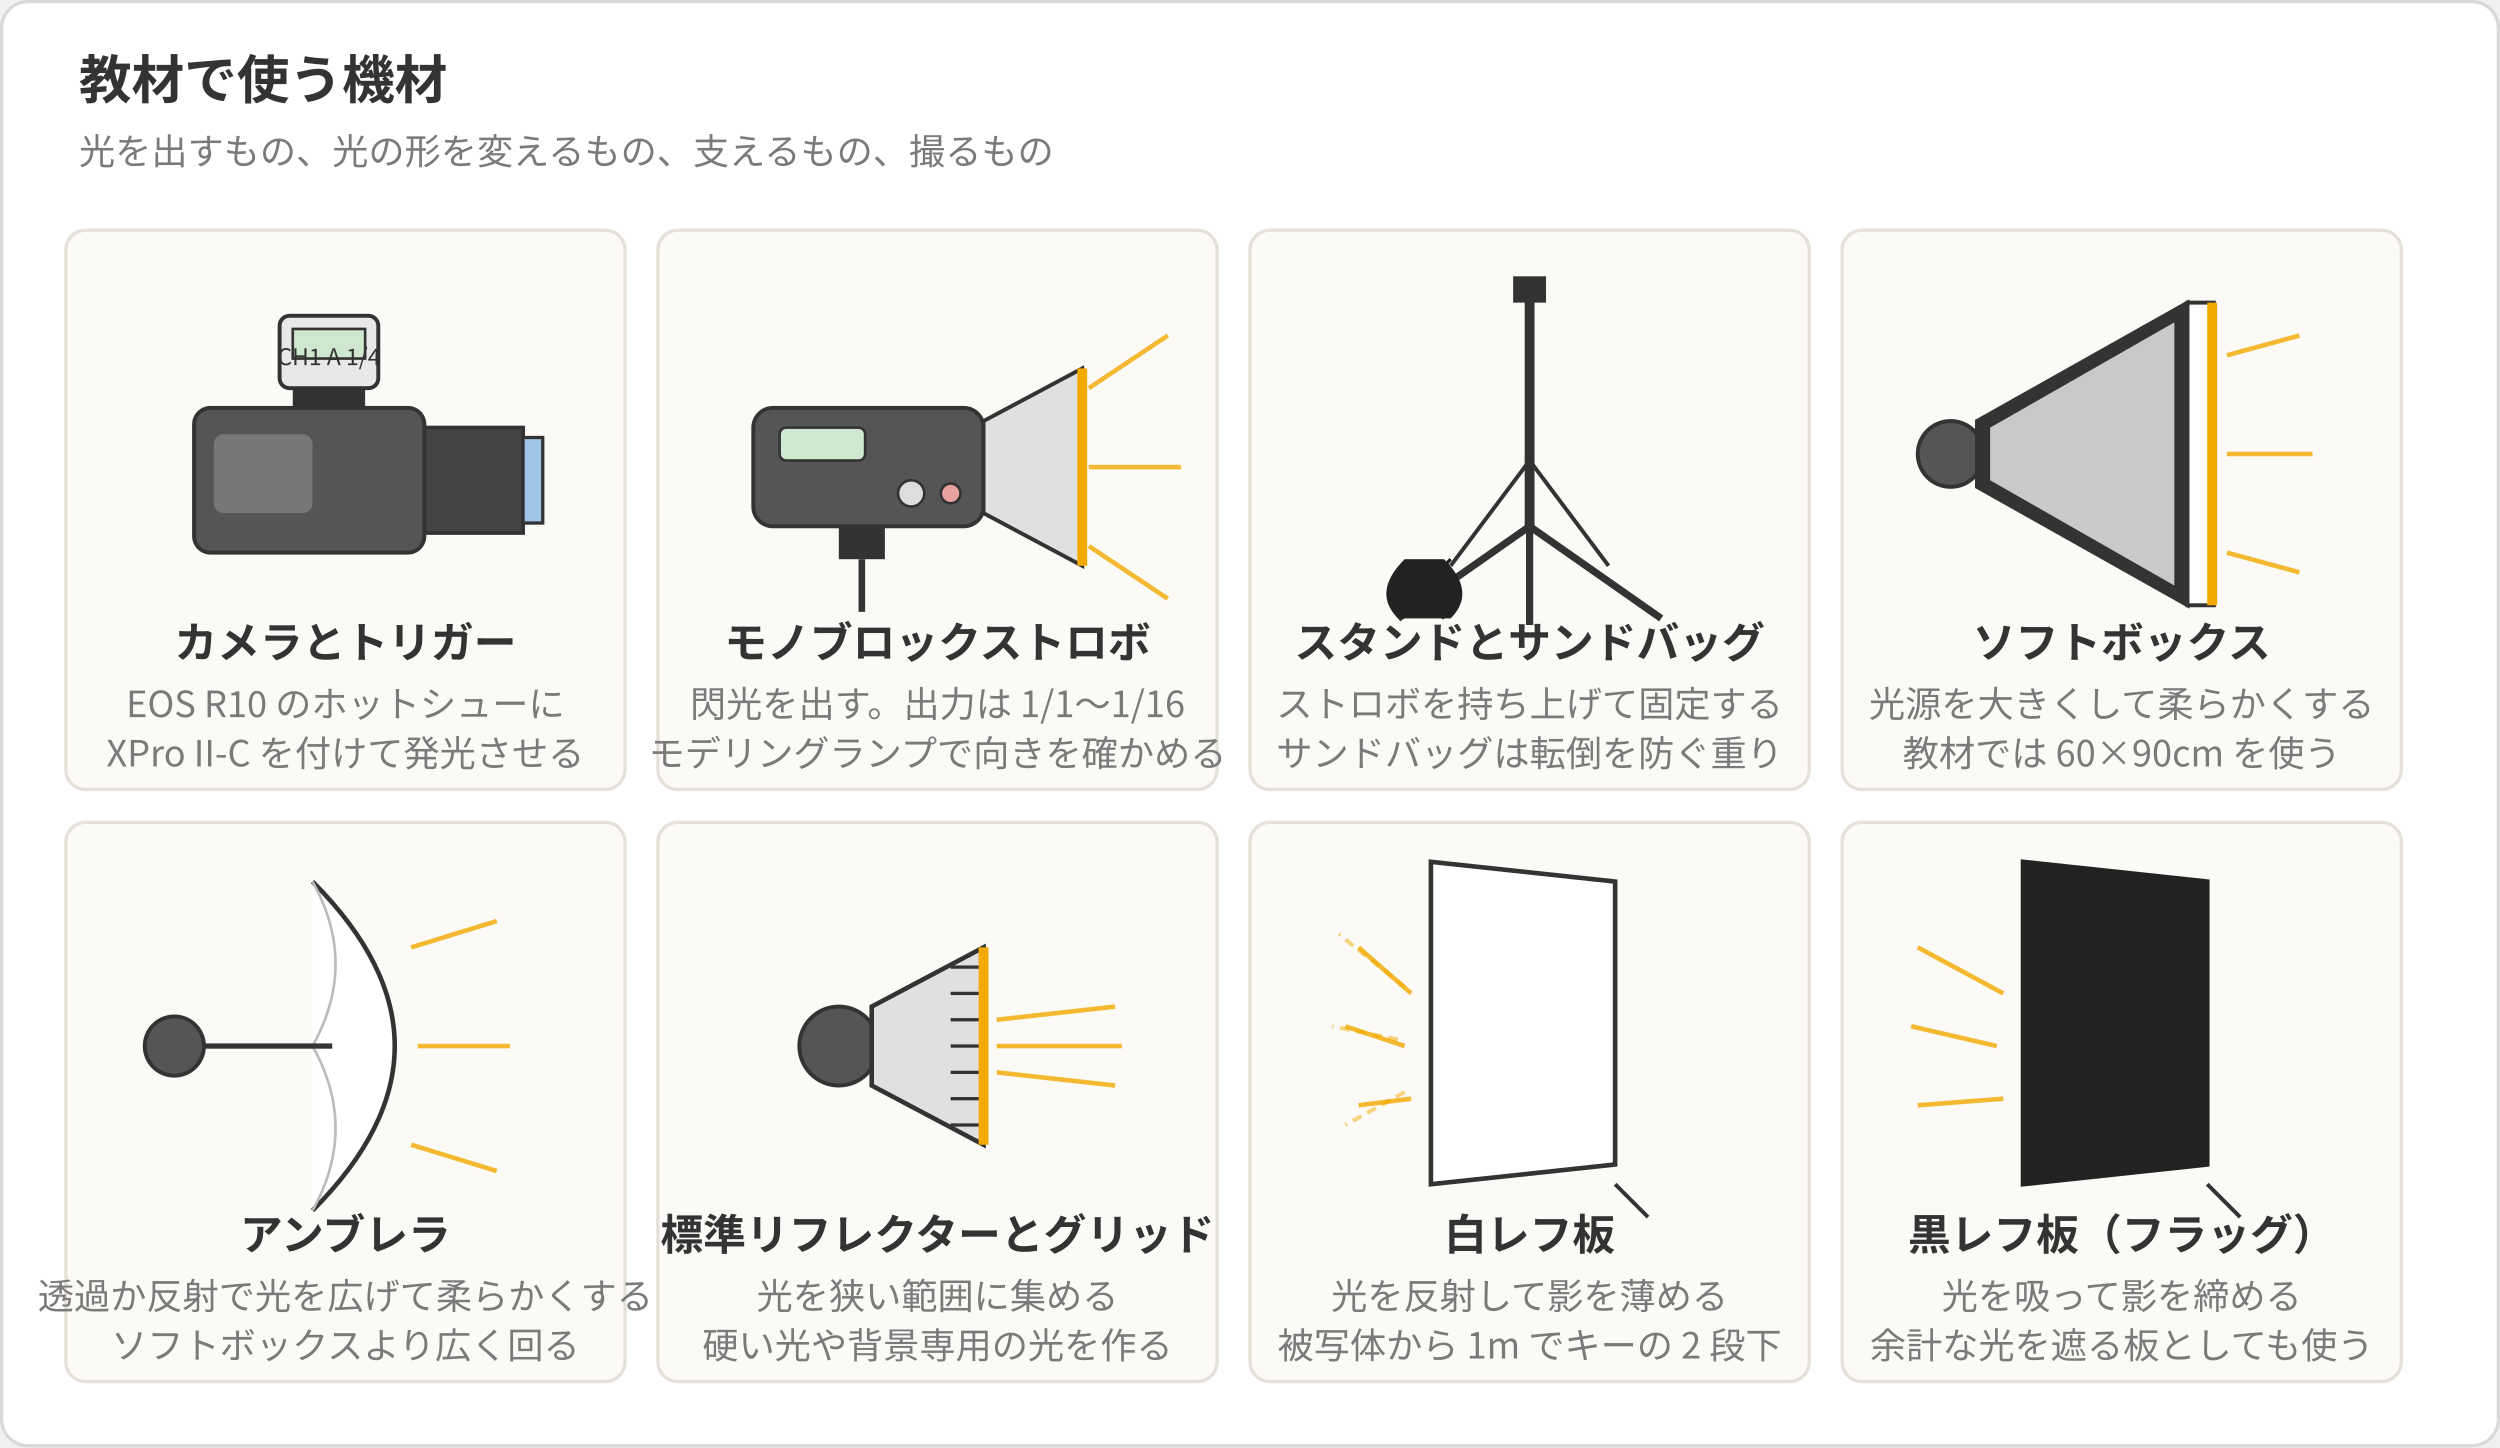
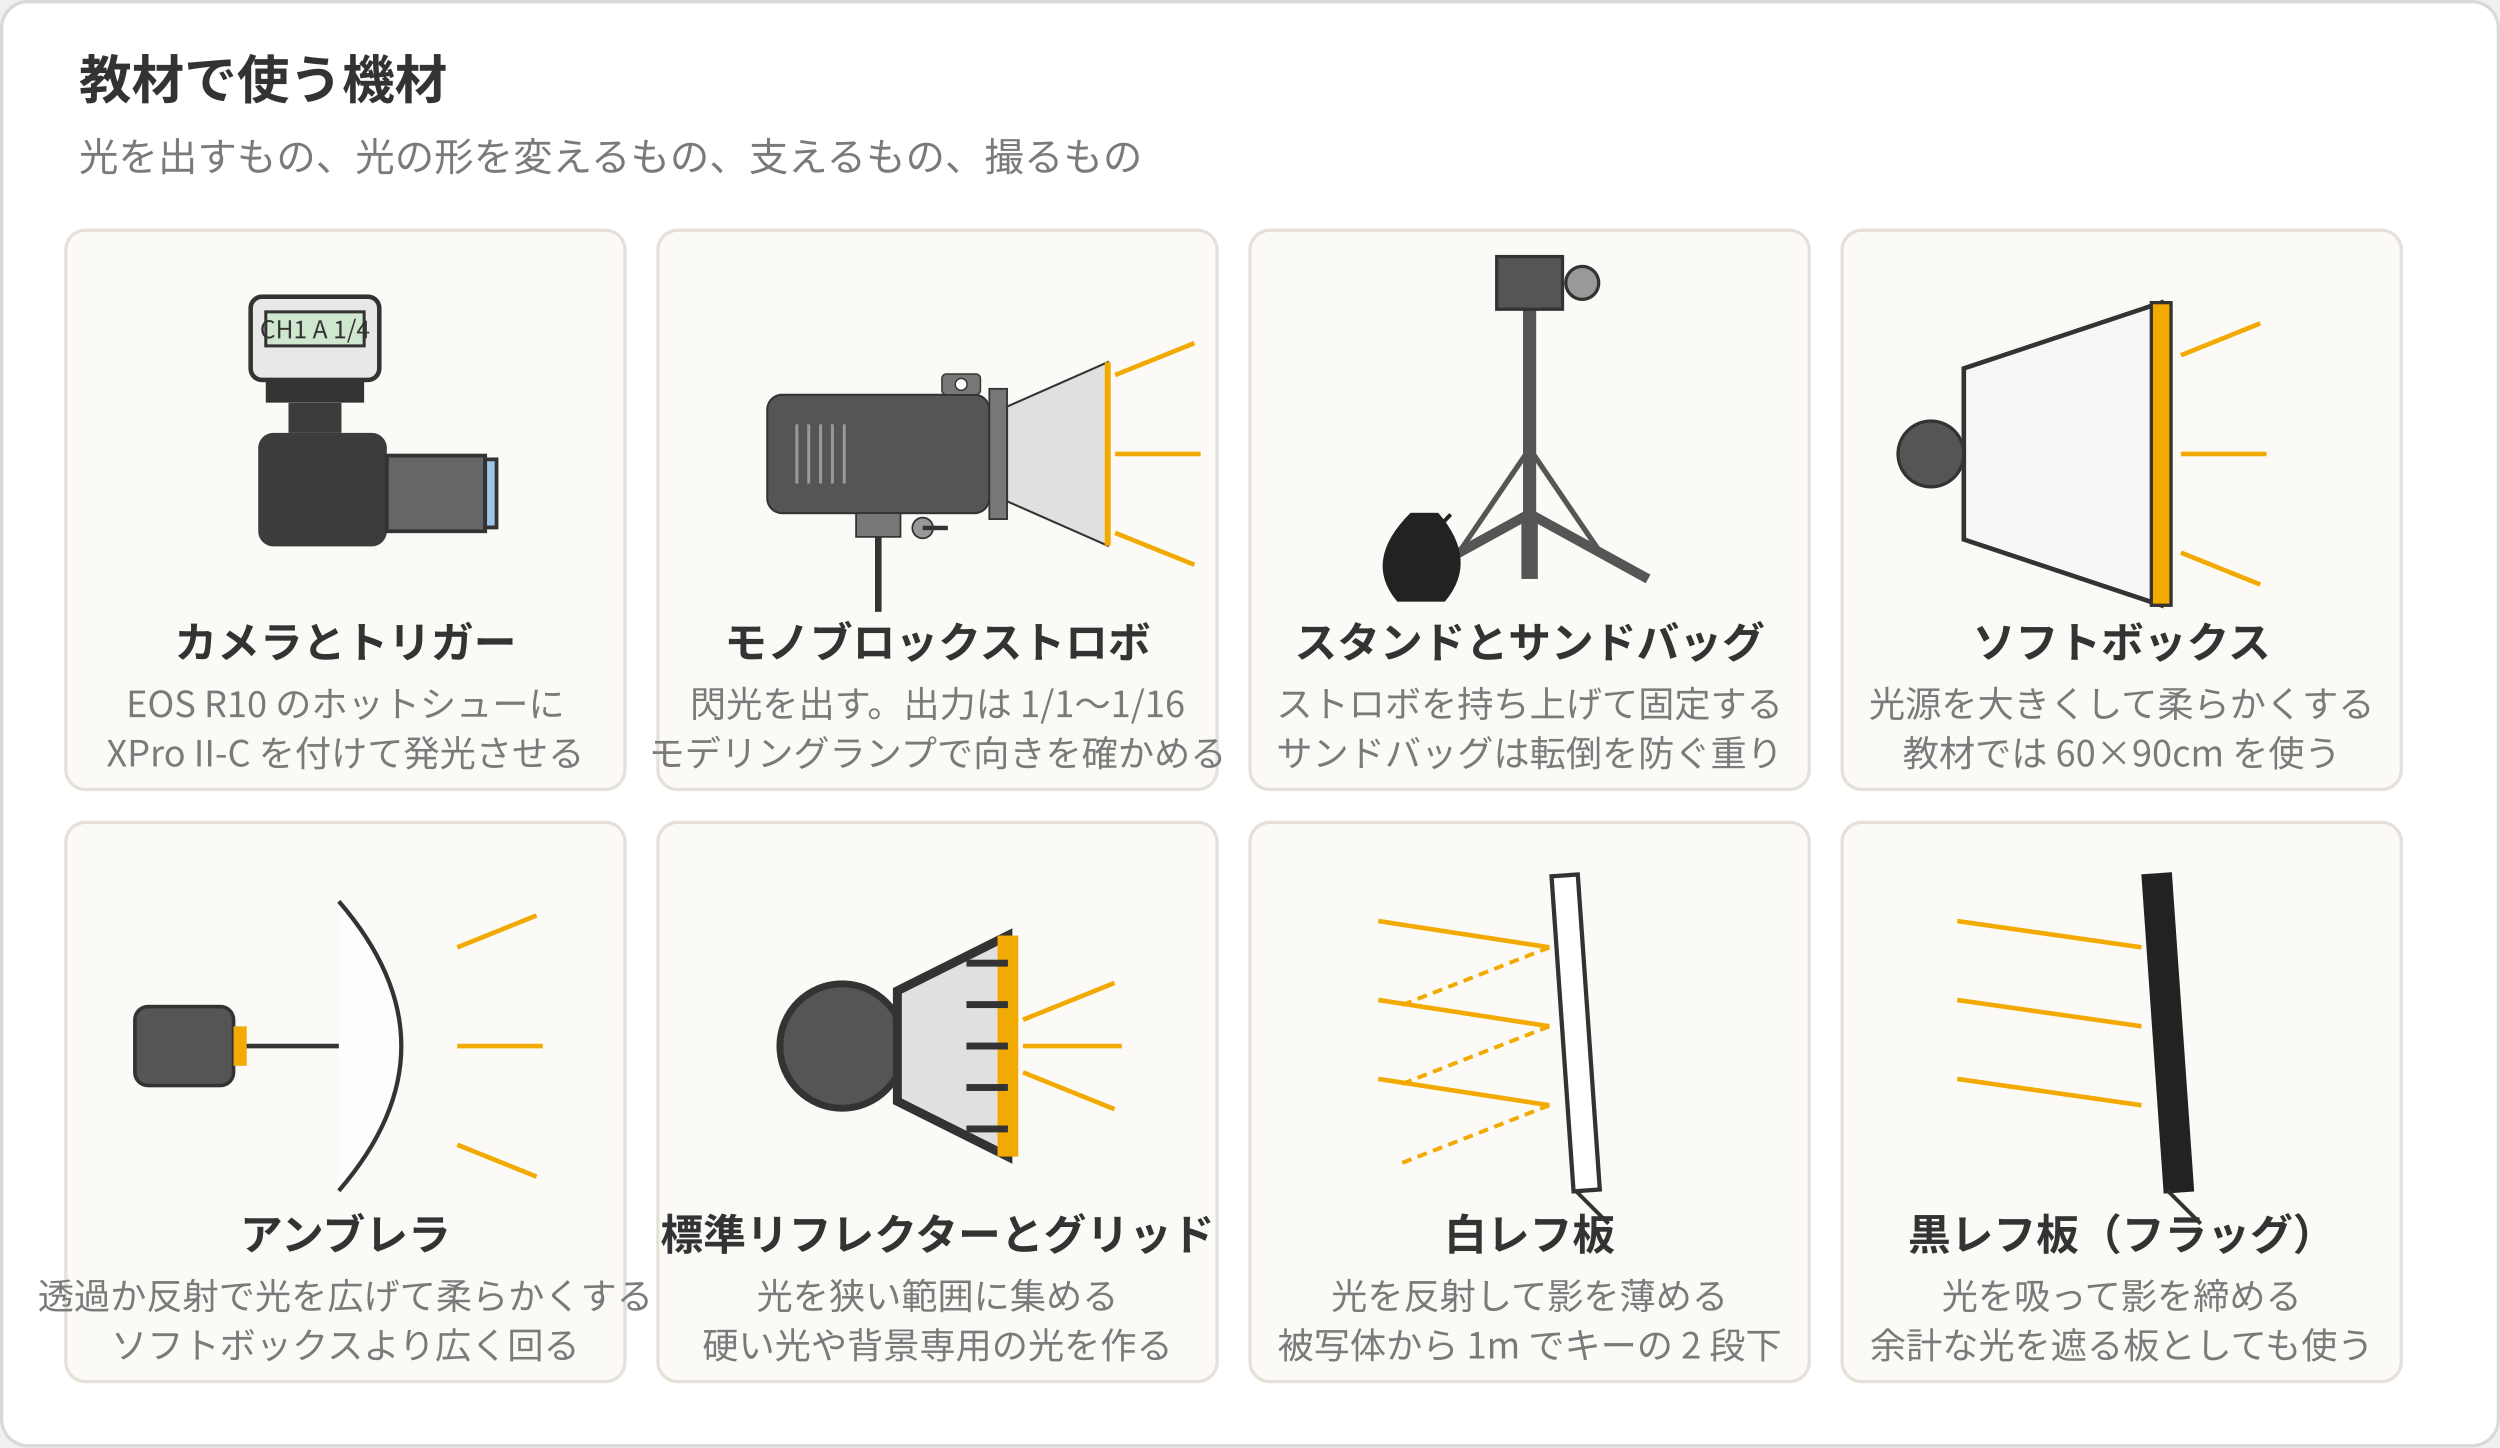
- <svg xmlns="http://www.w3.org/2000/svg" viewBox="0 0 760 440" width="760" height="440" role="img" aria-label="教材で使う機材の一覧" font-family="'Noto Sans JP','Noto Sans CJK JP','Hiragino Sans','Yu Gothic','Meiryo',sans-serif">
+ <svg xmlns="http://www.w3.org/2000/svg" viewBox="0 0 760 440" width="760" height="440" role="img" aria-label="教材で使う機材">
+   <defs>
+     <filter id="blur" x="-30%" y="-30%" width="160%" height="160%">
+       <feGaussianBlur stdDeviation="4" />
+     </filter>
+   </defs>
  <rect x="0.5" y="0.5" width="759" height="439" rx="8" fill="#ffffff" stroke="#d9d9d9" />
-   <text x="24" y="30" font-size="16" font-weight="bold" fill="#333333">教材で使う機材</text>
-   <text x="24" y="50" font-size="11" fill="#7a7a7a">光を出すもの、光の形を変えるもの、支えるもの、撮るもの</text>
-   <g transform="translate(20,70)">
-     <rect x="0" y="0" width="170" height="170" rx="6" fill="#fbfaf7" stroke="#e6e1d8" />
-     <g transform="translate(85,72)">
-       <rect x="-46" y="-18" width="70" height="44" rx="5" fill="#555555" stroke="#333333" stroke-width="1.2" />
-       <rect x="-40" y="-10" width="30" height="24" rx="3" fill="#777777" />
-       <rect x="24" y="-12" width="30" height="32" fill="#444444" stroke="#333333" stroke-width="1.2" />
-       <rect x="54" y="-9" width="6" height="26" fill="#9ec5e8" stroke="#333333" stroke-width="1" />
-       <rect x="-16" y="-24" width="22" height="6" fill="#333333" />
-       <rect x="-20" y="-46" width="30" height="22" rx="3" fill="#e8e8e8" stroke="#333333" stroke-width="1.2" />
-       <rect x="-16" y="-42" width="22" height="9" fill="#cfe7cf" stroke="#333333" stroke-width="0.8" />
-       <text x="-5" y="-31" font-size="7" fill="#333333" text-anchor="middle">CH1 A 1/4</text>
-     </g>
-     <text x="85" y="130" font-size="13" font-weight="bold" fill="#333333" text-anchor="middle">カメラとトリガー</text>
-     <text x="85" y="148" font-size="11" fill="#7a7a7a" text-anchor="middle">EOS R10 のホットシューに</text>
-     <text x="85" y="163" font-size="11" fill="#7a7a7a" text-anchor="middle">XPro II-C を付けて発光させる</text>
+   <text x="24.0" y="30.0" font-family="'Noto Sans JP','Noto Sans CJK JP','Hiragino Sans','Yu Gothic','Meiryo',sans-serif" font-size="16" text-anchor="start" fill="#333333" font-weight="bold">
+     <tspan x="24.0" dy="0">教材で使う機材</tspan>
+   </text>
+   <text x="24.0" y="52.0" font-family="'Noto Sans JP','Noto Sans CJK JP','Hiragino Sans','Yu Gothic','Meiryo',sans-serif" font-size="12" text-anchor="start" fill="#7a7a7a" font-weight="normal">
+     <tspan x="24.0" dy="0">光を出すもの、光の形を変えるもの、支えるもの、撮るもの</tspan>
+   </text>
+   <rect x="20.0" y="70.0" width="170.0" height="170.0" rx="6" fill="#fbfaf7" stroke="#e6e1d8" stroke-width="1" />
+   <g transform="translate(113.0,150.0) rotate(0) scale(1.15,1.15)">
+     <rect x="-30" y="-16" width="34" height="30" rx="4" fill="#3c3c3c" />
+     <rect x="-22" y="-24" width="14" height="8" fill="#3c3c3c" />
+     <rect x="4" y="-10" width="26" height="20" fill="#666" stroke="#333333" stroke-width="1" />
+     <rect x="30" y="-9" width="3" height="18" fill="#9ec5e8" stroke="#333333" stroke-width="1" />
  </g>
-   <g transform="translate(200,70)">
-     <rect x="0" y="0" width="170" height="170" rx="6" fill="#fbfaf7" stroke="#e6e1d8" />
-     <g transform="translate(85,72)">
-       <rect x="-56" y="-18" width="70" height="36" rx="6" fill="#555555" stroke="#333333" stroke-width="1.2" />
-       <rect x="-48" y="-12" width="26" height="10" rx="2" fill="#cfe7cf" stroke="#333333" stroke-width="0.8" />
-       <circle cx="-8" cy="8" r="4" fill="#dddddd" stroke="#333333" stroke-width="0.8" />
-       <circle cx="4" cy="8" r="3" fill="#e8a0a0" stroke="#333333" stroke-width="0.8" />
-       <path d="M14,-14 L44,-30 L44,30 L14,14 Z" fill="#e0e0e0" stroke="#333333" stroke-width="1.2" />
-       <line x1="44" y1="-30" x2="44" y2="30" stroke="#f2a900" stroke-width="3" />
-       <path d="M46,-24 L70,-40 M46,0 L74,0 M46,24 L70,40" stroke="#f2a900" stroke-width="1.4" opacity="0.8" />
-       <rect x="-30" y="18" width="14" height="10" fill="#333333" />
-       <line x1="-23" y1="28" x2="-23" y2="44" stroke="#333333" stroke-width="2" />
-     </g>
-     <text x="85" y="130" font-size="13" font-weight="bold" fill="#333333" text-anchor="middle">モノブロックストロボ</text>
-     <text x="85" y="148" font-size="11" fill="#7a7a7a" text-anchor="middle">閃光を出す。出力は 1/1〜1/16</text>
-     <text x="85" y="163" font-size="11" fill="#7a7a7a" text-anchor="middle">モデリングランプで向きを確かめる</text>
+   <g transform="translate(113.0,150.0) scale(1.15)">
+     <rect x="-28" y="-30" width="26" height="6" fill="#333333" />
+     <rect x="-32" y="-52" width="34" height="22" rx="3" fill="#e8e8e8" stroke="#333333" stroke-width="1.2" />
+     <rect x="-28" y="-48" width="26" height="9" fill="#cfe7cf" stroke="#333333" stroke-width="0.8" />
+     <text x="-15.0" y="-41.0" font-family="'Noto Sans JP','Noto Sans CJK JP','Hiragino Sans','Yu Gothic','Meiryo',sans-serif" font-size="6.5" text-anchor="middle" fill="#333333" font-weight="normal">
+       <tspan x="-15.0" dy="0">CH1 A 1/4</tspan>
+     </text>
  </g>
-   <g transform="translate(380,70)">
-     <rect x="0" y="0" width="170" height="170" rx="6" fill="#fbfaf7" stroke="#e6e1d8" />
-     <g transform="translate(85,60)">
-       <line x1="0" y1="-40" x2="0" y2="30" stroke="#333333" stroke-width="3" />
-       <rect x="-5" y="-46" width="10" height="8" fill="#333333" />
-       <line x1="0" y1="30" x2="-40" y2="58" stroke="#333333" stroke-width="2.2" />
-       <line x1="0" y1="30" x2="40" y2="58" stroke="#333333" stroke-width="2.2" />
-       <line x1="0" y1="30" x2="0" y2="60" stroke="#333333" stroke-width="2.2" />
-       <line x1="0" y1="10" x2="-24" y2="42" stroke="#333333" stroke-width="1.2" />
-       <line x1="0" y1="10" x2="24" y2="42" stroke="#333333" stroke-width="1.2" />
-       <path d="M-38,40 q-10,10 -2,18 l16,0 q8,-8 -2,-18 z" fill="#222222" />
-       <path d="M-24,40 q-10,10 -2,18" fill="none" stroke="#222222" stroke-width="1" />
-     </g>
-     <text x="85" y="130" font-size="13" font-weight="bold" fill="#333333" text-anchor="middle">スタンドとサンドバッグ</text>
-     <text x="85" y="148" font-size="11" fill="#7a7a7a" text-anchor="middle">ストロボを持ち上げて固定する</text>
-     <text x="85" y="163" font-size="11" fill="#7a7a7a" text-anchor="middle">サンドバッグは転倒を防ぐ重り</text>
+   <text x="105.0" y="200.0" font-family="'Noto Sans JP','Noto Sans CJK JP','Hiragino Sans','Yu Gothic','Meiryo',sans-serif" font-size="13" text-anchor="middle" fill="#333333" font-weight="bold">
+     <tspan x="105.0" dy="0">カメラとトリガー</tspan>
+   </text>
+   <text x="105.0" y="218.0" font-family="'Noto Sans JP','Noto Sans CJK JP','Hiragino Sans','Yu Gothic','Meiryo',sans-serif" font-size="11" text-anchor="middle" fill="#7a7a7a" font-weight="normal">
+     <tspan x="105.0" dy="0">EOS R10 のホットシューに</tspan>
+   </text>
+   <text x="105.0" y="233.0" font-family="'Noto Sans JP','Noto Sans CJK JP','Hiragino Sans','Yu Gothic','Meiryo',sans-serif" font-size="11" text-anchor="middle" fill="#7a7a7a" font-weight="normal">
+     <tspan x="105.0" dy="0">XPro II-C を付けて発光させる</tspan>
+   </text>
+   <rect x="200.0" y="70.0" width="170.0" height="170.0" rx="6" fill="#fbfaf7" stroke="#e6e1d8" stroke-width="1" />
+   <g transform="translate(267.0,138.0) rotate(0) scale(0.45)">
+     <rect x="-75" y="-40" width="150" height="80" rx="10" fill="#555555" stroke="#333333" stroke-width="1.4" />
+     <line x1="-55" y1="-20" x2="-55" y2="20" stroke="#9a9a9a" stroke-width="2" />
+     <line x1="-47" y1="-20" x2="-47" y2="20" stroke="#9a9a9a" stroke-width="2" />
+     <line x1="-39" y1="-20" x2="-39" y2="20" stroke="#9a9a9a" stroke-width="2" />
+     <line x1="-31" y1="-20" x2="-31" y2="20" stroke="#9a9a9a" stroke-width="2" />
+     <line x1="-23" y1="-20" x2="-23" y2="20" stroke="#9a9a9a" stroke-width="2" />
+     <rect x="43" y="-54" width="26" height="14" rx="3" fill="#777" stroke="#333333" stroke-width="1" />
+     <circle cx="56" cy="-47" r="4" fill="#fff" stroke="#333333" stroke-width="1" />
+     <rect x="75" y="-44" width="12" height="88" fill="#777" stroke="#333333" stroke-width="1.2" />
+     <path d="M87,-32 L155,-62 L155,62 L87,32 Z" fill="#e0e0e0" stroke="#333333" stroke-width="1.4" />
+     <line x1="155" y1="-62" x2="155" y2="62" stroke="#f2a900" stroke-width="4" />
+     <rect x="-15" y="40" width="30" height="16" fill="#777" stroke="#333333" stroke-width="1.2" />
+     <circle cx="30" cy="50" r="7" fill="#999" stroke="#333333" stroke-width="1.2" />
+     <line x1="30" y1="50" x2="47" y2="50" stroke="#333333" stroke-width="3" />
  </g>
-   <g transform="translate(560,70)">
-     <rect x="0" y="0" width="170" height="170" rx="6" fill="#fbfaf7" stroke="#e6e1d8" />
-     <g transform="translate(85,68)">
-       <circle cx="-52" cy="0" r="10" fill="#555555" stroke="#333333" stroke-width="1.2" />
-       <path d="M-44,-10 L20,-46 L20,46 L-44,10 Z" fill="#333333" stroke="#333333" stroke-width="1.2" />
-       <path d="M-40,-8 L16,-40 L16,40 L-40,8 Z" fill="#c9c9c9" />
-       <rect x="20" y="-46" width="8" height="92" fill="#ffffff" stroke="#333333" stroke-width="1.2" />
-       <rect x="26" y="-46" width="3" height="92" fill="#f2a900" />
-       <path d="M32,-30 L54,-36 M32,0 L58,0 M32,30 L54,36" stroke="#f2a900" stroke-width="1.4" opacity="0.8" />
-     </g>
-     <text x="85" y="130" font-size="13" font-weight="bold" fill="#333333" text-anchor="middle">ソフトボックス</text>
-     <text x="85" y="148" font-size="11" fill="#7a7a7a" text-anchor="middle">光源を大きくして柔らかくする</text>
-     <text x="85" y="163" font-size="11" fill="#7a7a7a" text-anchor="middle">教材では 60×90cm を使う</text>
+   <line x1="339.0" y1="114.0" x2="363.1" y2="104.3" stroke="#f2a900" stroke-width="1.4" />
+   <line x1="339.0" y1="138.0" x2="365.0" y2="138.0" stroke="#f2a900" stroke-width="1.4" />
+   <line x1="339.0" y1="162.0" x2="363.1" y2="171.7" stroke="#f2a900" stroke-width="1.4" />
+   <line x1="267.0" y1="163.0" x2="267.0" y2="186.0" stroke="#333333" stroke-width="2" />
+   <text x="285.0" y="200.0" font-family="'Noto Sans JP','Noto Sans CJK JP','Hiragino Sans','Yu Gothic','Meiryo',sans-serif" font-size="13" text-anchor="middle" fill="#333333" font-weight="bold">
+     <tspan x="285.0" dy="0">モノブロックストロボ</tspan>
+   </text>
+   <text x="285.0" y="218.0" font-family="'Noto Sans JP','Noto Sans CJK JP','Hiragino Sans','Yu Gothic','Meiryo',sans-serif" font-size="11" text-anchor="middle" fill="#7a7a7a" font-weight="normal">
+     <tspan x="285.0" dy="0">閃光を出す。出力は 1/1〜1/16</tspan>
+   </text>
+   <text x="285.0" y="233.0" font-family="'Noto Sans JP','Noto Sans CJK JP','Hiragino Sans','Yu Gothic','Meiryo',sans-serif" font-size="11" text-anchor="middle" fill="#7a7a7a" font-weight="normal">
+     <tspan x="285.0" dy="0">モデリングランプで向きを確かめる</tspan>
+   </text>
+   <rect x="380.0" y="70.0" width="170.0" height="170.0" rx="6" fill="#fbfaf7" stroke="#e6e1d8" stroke-width="1" />
+   <line x1="465.0" y1="90.0" x2="465.0" y2="156.2" stroke="#555555" stroke-width="4" />
+   <line x1="465.0" y1="156.2" x2="465.0" y2="176.0" stroke="#555555" stroke-width="5" />
+   <line x1="465.0" y1="156.2" x2="429.0" y2="176.0" stroke="#555555" stroke-width="3" />
+   <line x1="465.0" y1="156.2" x2="501.0" y2="176.0" stroke="#555555" stroke-width="3" />
+   <line x1="465.0" y1="136.4" x2="443.4" y2="168.1" stroke="#555555" stroke-width="1.6" />
+   <line x1="465.0" y1="136.4" x2="486.6" y2="168.1" stroke="#555555" stroke-width="1.6" />
+   <rect x="455.0" y="78.0" width="20.0" height="16.0" rx="0" fill="#555555" stroke="#333333" stroke-width="1" />
+   <circle cx="481.0" cy="86.0" r="5" fill="#999" stroke="#333333" stroke-width="1" />
+   <path d="M429.0,156.4 q-14,14 -4,26 l14,0 q10,-12 -2,-26 z" fill="#222222" stroke="#222222" stroke-width="1" />
+   <path d="M441.0,156.4 q-14,14 -4,26" fill="none" stroke="#222222" stroke-width="1.2" />
+   <text x="465.0" y="200.0" font-family="'Noto Sans JP','Noto Sans CJK JP','Hiragino Sans','Yu Gothic','Meiryo',sans-serif" font-size="13" text-anchor="middle" fill="#333333" font-weight="bold">
+     <tspan x="465.0" dy="0">スタンドとサンドバッグ</tspan>
+   </text>
+   <text x="465.0" y="218.0" font-family="'Noto Sans JP','Noto Sans CJK JP','Hiragino Sans','Yu Gothic','Meiryo',sans-serif" font-size="11" text-anchor="middle" fill="#7a7a7a" font-weight="normal">
+     <tspan x="465.0" dy="0">ストロボを持ち上げて固定する</tspan>
+   </text>
+   <text x="465.0" y="233.0" font-family="'Noto Sans JP','Noto Sans CJK JP','Hiragino Sans','Yu Gothic','Meiryo',sans-serif" font-size="11" text-anchor="middle" fill="#7a7a7a" font-weight="normal">
+     <tspan x="465.0" dy="0">サンドバッグは転倒を防ぐ重り</tspan>
+   </text>
+   <rect x="560.0" y="70.0" width="170.0" height="170.0" rx="6" fill="#fbfaf7" stroke="#e6e1d8" stroke-width="1" />
+   <g transform="translate(657.0,138.0) rotate(0)">
+     <path d="M-60,-26 L0,-46 L0,46 L-60,26 Z" fill="#f7f7f7" stroke="#333333" stroke-width="1.4" />
+     <rect x="-3" y="-46" width="6" height="92" fill="#f2a900" stroke="#333333" stroke-width="1" />
+     <circle cx="-70" cy="0" r="10" fill="#555555" stroke="#333333" stroke-width="1" />
  </g>
-   <g transform="translate(20,250)">
-     <rect x="0" y="0" width="170" height="170" rx="6" fill="#fbfaf7" stroke="#e6e1d8" />
-     <g transform="translate(85,68)">
-       <path d="M-10,-50 Q40,0 -10,50" fill="#ffffff" stroke="#333333" stroke-width="1.4" />
-       <path d="M-10,-50 Q4,-25 -10,0 Q4,25 -10,50" fill="none" stroke="#bbbbbb" stroke-width="0.8" />
-       <line x1="-4" y1="0" x2="-52" y2="0" stroke="#333333" stroke-width="1.6" />
-       <circle cx="-52" cy="0" r="9" fill="#555555" stroke="#333333" stroke-width="1.2" />
-       <path d="M20,-30 L46,-38 M22,0 L50,0 M20,30 L46,38" stroke="#f2a900" stroke-width="1.4" opacity="0.8" />
-     </g>
-     <text x="85" y="130" font-size="13" font-weight="bold" fill="#333333" text-anchor="middle">アンブレラ</text>
-     <text x="85" y="148" font-size="11" fill="#7a7a7a" text-anchor="middle">透過か反射で光を広げて柔らかくする</text>
-     <text x="85" y="163" font-size="11" fill="#7a7a7a" text-anchor="middle">ソフトボックスより広く回る</text>
+   <line x1="663.0" y1="108.0" x2="687.1" y2="98.3" stroke="#f2a900" stroke-width="1.4" />
+   <line x1="663.0" y1="138.0" x2="689.0" y2="138.0" stroke="#f2a900" stroke-width="1.4" />
+   <line x1="663.0" y1="168.0" x2="687.1" y2="177.7" stroke="#f2a900" stroke-width="1.4" />
+   <text x="645.0" y="200.0" font-family="'Noto Sans JP','Noto Sans CJK JP','Hiragino Sans','Yu Gothic','Meiryo',sans-serif" font-size="13" text-anchor="middle" fill="#333333" font-weight="bold">
+     <tspan x="645.0" dy="0">ソフトボックス</tspan>
+   </text>
+   <text x="645.0" y="218.0" font-family="'Noto Sans JP','Noto Sans CJK JP','Hiragino Sans','Yu Gothic','Meiryo',sans-serif" font-size="11" text-anchor="middle" fill="#7a7a7a" font-weight="normal">
+     <tspan x="645.0" dy="0">光源を大きくして柔らかくする</tspan>
+   </text>
+   <text x="645.0" y="233.0" font-family="'Noto Sans JP','Noto Sans CJK JP','Hiragino Sans','Yu Gothic','Meiryo',sans-serif" font-size="11" text-anchor="middle" fill="#7a7a7a" font-weight="normal">
+     <tspan x="645.0" dy="0">教材では 60×90cm を使う</tspan>
+   </text>
+   <rect x="20.0" y="250.0" width="170.0" height="170.0" rx="6" fill="#fbfaf7" stroke="#e6e1d8" stroke-width="1" />
+   <g transform="translate(113.0,318.0) rotate(0)">
+     <path d="M-10,-44 Q28,0 -10,44" fill="#fdfdfd" stroke="#333333" stroke-width="1.3" />
+     <line x1="-10" y1="0" x2="-42" y2="0" stroke="#333333" stroke-width="1.4" />
+     <rect x="-72" y="-12" width="30" height="24" rx="4" fill="#555555" stroke="#333333" stroke-width="1.1" />
+     <rect x="-42" y="-6" width="4" height="12" fill="#f2a900" />
  </g>
-   <g transform="translate(200,250)">
-     <rect x="0" y="0" width="170" height="170" rx="6" fill="#fbfaf7" stroke="#e6e1d8" />
-     <g transform="translate(85,68)">
-       <circle cx="-30" cy="0" r="12" fill="#555555" stroke="#333333" stroke-width="1.2" />
-       <path d="M-20,-12 L14,-30 L14,30 L-20,12 Z" fill="#e0e0e0" stroke="#333333" stroke-width="1.4" />
-       <g stroke="#333333" stroke-width="1">
-         <line x1="4" y1="-24" x2="14" y2="-24" />
-         <line x1="4" y1="-16" x2="14" y2="-16" />
-         <line x1="4" y1="-8" x2="14" y2="-8" />
-         <line x1="4" y1="0" x2="14" y2="0" />
-         <line x1="4" y1="8" x2="14" y2="8" />
-         <line x1="4" y1="16" x2="14" y2="16" />
-         <line x1="4" y1="24" x2="14" y2="24" />
-       </g>
-       <line x1="14" y1="-30" x2="14" y2="30" stroke="#f2a900" stroke-width="3" />
-       <path d="M18,-8 L54,-12 M18,0 L56,0 M18,8 L54,12" stroke="#f2a900" stroke-width="1.4" opacity="0.8" />
-     </g>
-     <text x="85" y="130" font-size="13" font-weight="bold" fill="#333333" text-anchor="middle">標準リフレクターとグリッド</text>
-     <text x="85" y="148" font-size="11" fill="#7a7a7a" text-anchor="middle">光を狭い範囲に集める</text>
-     <text x="85" y="163" font-size="11" fill="#7a7a7a" text-anchor="middle">硬い光や背景専用の光を作る</text>
+   <line x1="139.0" y1="288.0" x2="163.1" y2="278.3" stroke="#f2a900" stroke-width="1.4" />
+   <line x1="139.0" y1="318.0" x2="165.0" y2="318.0" stroke="#f2a900" stroke-width="1.4" />
+   <line x1="139.0" y1="348.0" x2="163.1" y2="357.7" stroke="#f2a900" stroke-width="1.4" />
+   <text x="105.0" y="380.0" font-family="'Noto Sans JP','Noto Sans CJK JP','Hiragino Sans','Yu Gothic','Meiryo',sans-serif" font-size="13" text-anchor="middle" fill="#333333" font-weight="bold">
+     <tspan x="105.0" dy="0">アンブレラ</tspan>
+   </text>
+   <text x="105.0" y="398.0" font-family="'Noto Sans JP','Noto Sans CJK JP','Hiragino Sans','Yu Gothic','Meiryo',sans-serif" font-size="11" text-anchor="middle" fill="#7a7a7a" font-weight="normal">
+     <tspan x="105.0" dy="0">透過か反射で光を広げて柔らかくする</tspan>
+   </text>
+   <text x="105.0" y="413.0" font-family="'Noto Sans JP','Noto Sans CJK JP','Hiragino Sans','Yu Gothic','Meiryo',sans-serif" font-size="11" text-anchor="middle" fill="#7a7a7a" font-weight="normal">
+     <tspan x="105.0" dy="0">ソフトボックスより広く回る</tspan>
+   </text>
+   <rect x="200.0" y="250.0" width="170.0" height="170.0" rx="6" fill="#fbfaf7" stroke="#e6e1d8" stroke-width="1" />
+   <g transform="translate(277.0,318.0) rotate(0) scale(2.1)">
+     <circle cx="-10" cy="0" r="9" fill="#555555" stroke="#333333" stroke-width="1" />
+     <path d="M-2,-8 L14,-16 L14,16 L-2,8 Z" fill="#e0e0e0" stroke="#333333" stroke-width="1.3" />
+     <line x1="14" y1="-16" x2="14" y2="16" stroke="#f2a900" stroke-width="3" />
+     <line x1="8" y1="-12" x2="14" y2="-12" stroke="#333333" stroke-width="1" />
+     <line x1="8" y1="-6" x2="14" y2="-6" stroke="#333333" stroke-width="1" />
+     <line x1="8" y1="0" x2="14" y2="0" stroke="#333333" stroke-width="1" />
+     <line x1="8" y1="6" x2="14" y2="6" stroke="#333333" stroke-width="1" />
+     <line x1="8" y1="12" x2="14" y2="12" stroke="#333333" stroke-width="1" />
  </g>
-   <g transform="translate(380,250)">
-     <rect x="0" y="0" width="170" height="170" rx="6" fill="#fbfaf7" stroke="#e6e1d8" />
-     <g transform="translate(85,58)">
-       <path d="M-30,-46 L26,-40 L26,46 L-30,52 Z" fill="#ffffff" stroke="#333333" stroke-width="1.4" />
-       <path d="M-52,-20 L-36,-6 M-56,4 L-38,10 M-52,28 L-36,26" stroke="#f2a900" stroke-width="1.4" opacity="0.8" />
-       <path d="M-38,-8 L-58,-24 M-40,8 L-60,4 M-38,24 L-56,34" stroke="#f2a900" stroke-width="1.2" opacity="0.5" stroke-dasharray="3 2" />
-       <line x1="26" y1="52" x2="36" y2="62" stroke="#333333" stroke-width="1.2" />
-     </g>
-     <text x="85" y="130" font-size="13" font-weight="bold" fill="#333333" text-anchor="middle">白レフ板</text>
-     <text x="85" y="148" font-size="11" fill="#7a7a7a" text-anchor="middle">光を反射して影を薄める</text>
-     <text x="85" y="163" font-size="11" fill="#7a7a7a" text-anchor="middle">被写体から 1m でキーの 2 段下</text>
+   <line x1="311.0" y1="310.0" x2="338.8" y2="298.8" stroke="#f2a900" stroke-width="1.4" />
+   <line x1="311.0" y1="318.0" x2="341.0" y2="318.0" stroke="#f2a900" stroke-width="1.4" />
+   <line x1="311.0" y1="326.0" x2="338.8" y2="337.2" stroke="#f2a900" stroke-width="1.4" />
+   <text x="285.0" y="380.0" font-family="'Noto Sans JP','Noto Sans CJK JP','Hiragino Sans','Yu Gothic','Meiryo',sans-serif" font-size="13" text-anchor="middle" fill="#333333" font-weight="bold">
+     <tspan x="285.0" dy="0">標準リフレクターとグリッド</tspan>
+   </text>
+   <text x="285.0" y="398.0" font-family="'Noto Sans JP','Noto Sans CJK JP','Hiragino Sans','Yu Gothic','Meiryo',sans-serif" font-size="11" text-anchor="middle" fill="#7a7a7a" font-weight="normal">
+     <tspan x="285.0" dy="0">光を狭い範囲に集める</tspan>
+   </text>
+   <text x="285.0" y="413.0" font-family="'Noto Sans JP','Noto Sans CJK JP','Hiragino Sans','Yu Gothic','Meiryo',sans-serif" font-size="11" text-anchor="middle" fill="#7a7a7a" font-weight="normal">
+     <tspan x="285.0" dy="0">硬い光や背景専用の光を作る</tspan>
+   </text>
+   <rect x="380.0" y="250.0" width="170.0" height="170.0" rx="6" fill="#fbfaf7" stroke="#e6e1d8" stroke-width="1" />
+   <g transform="translate(479.0,314.0) rotate(-4)">
+     <rect x="-4.0" y="-48.0" width="8" height="96" fill="#fff" stroke="#333333" stroke-width="1.3" />
  </g>
-   <g transform="translate(560,250)">
-     <rect x="0" y="0" width="170" height="170" rx="6" fill="#fbfaf7" stroke="#e6e1d8" />
-     <g transform="translate(85,58)">
-       <path d="M-30,-46 L26,-40 L26,46 L-30,52 Z" fill="#222222" stroke="#222222" stroke-width="1.4" />
-       <path d="M-62,-20 L-36,-6 M-64,4 L-38,10 M-62,28 L-36,26" stroke="#f2a900" stroke-width="1.4" opacity="0.8" />
-       <line x1="26" y1="52" x2="36" y2="62" stroke="#333333" stroke-width="1.2" />
-     </g>
-     <text x="85" y="130" font-size="13" font-weight="bold" fill="#333333" text-anchor="middle">黒レフ板（フラッグ）</text>
-     <text x="85" y="148" font-size="11" fill="#7a7a7a" text-anchor="middle">光を吸って影を締める</text>
-     <text x="85" y="163" font-size="11" fill="#7a7a7a" text-anchor="middle">余計な光を遮る板としても使う</text>
+   <line x1="419.0" y1="280.0" x2="471.0" y2="288.0" stroke="#f2a900" stroke-width="1.4" />
+   <line x1="471.0" y1="288.0" x2="425.0" y2="306.0" stroke="#f2a900" stroke-width="1.2" stroke-dasharray="3 2" />
+   <line x1="419.0" y1="304.0" x2="471.0" y2="312.0" stroke="#f2a900" stroke-width="1.4" />
+   <line x1="471.0" y1="312.0" x2="425.0" y2="330.0" stroke="#f2a900" stroke-width="1.2" stroke-dasharray="3 2" />
+   <line x1="419.0" y1="328.0" x2="471.0" y2="336.0" stroke="#f2a900" stroke-width="1.4" />
+   <line x1="471.0" y1="336.0" x2="425.0" y2="354.0" stroke="#f2a900" stroke-width="1.2" stroke-dasharray="3 2" />
+   <line x1="479.0" y1="362.0" x2="489.0" y2="372.0" stroke="#333333" stroke-width="1.2" />
+   <text x="465.0" y="380.0" font-family="'Noto Sans JP','Noto Sans CJK JP','Hiragino Sans','Yu Gothic','Meiryo',sans-serif" font-size="13" text-anchor="middle" fill="#333333" font-weight="bold">
+     <tspan x="465.0" dy="0">白レフ板</tspan>
+   </text>
+   <text x="465.0" y="398.0" font-family="'Noto Sans JP','Noto Sans CJK JP','Hiragino Sans','Yu Gothic','Meiryo',sans-serif" font-size="11" text-anchor="middle" fill="#7a7a7a" font-weight="normal">
+     <tspan x="465.0" dy="0">光を反射して影を薄める</tspan>
+   </text>
+   <text x="465.0" y="413.0" font-family="'Noto Sans JP','Noto Sans CJK JP','Hiragino Sans','Yu Gothic','Meiryo',sans-serif" font-size="11" text-anchor="middle" fill="#7a7a7a" font-weight="normal">
+     <tspan x="465.0" dy="0">被写体から 1m でキーの 2 段下</tspan>
+   </text>
+   <rect x="560.0" y="250.0" width="170.0" height="170.0" rx="6" fill="#fbfaf7" stroke="#e6e1d8" stroke-width="1" />
+   <g transform="translate(659.0,314.0) rotate(-4)">
+     <rect x="-4.0" y="-48.0" width="8" height="96" fill="#222222" stroke="#222222" stroke-width="1.3" />
  </g>
+   <line x1="595.0" y1="280.0" x2="651.0" y2="288.0" stroke="#f2a900" stroke-width="1.4" />
+   <line x1="595.0" y1="304.0" x2="651.0" y2="312.0" stroke="#f2a900" stroke-width="1.4" />
+   <line x1="595.0" y1="328.0" x2="651.0" y2="336.0" stroke="#f2a900" stroke-width="1.4" />
+   <line x1="659.0" y1="362.0" x2="669.0" y2="372.0" stroke="#333333" stroke-width="1.2" />
+   <text x="645.0" y="380.0" font-family="'Noto Sans JP','Noto Sans CJK JP','Hiragino Sans','Yu Gothic','Meiryo',sans-serif" font-size="13" text-anchor="middle" fill="#333333" font-weight="bold">
+     <tspan x="645.0" dy="0">黒レフ板（フラッグ）</tspan>
+   </text>
+   <text x="645.0" y="398.0" font-family="'Noto Sans JP','Noto Sans CJK JP','Hiragino Sans','Yu Gothic','Meiryo',sans-serif" font-size="11" text-anchor="middle" fill="#7a7a7a" font-weight="normal">
+     <tspan x="645.0" dy="0">光を吸って影を締める</tspan>
+   </text>
+   <text x="645.0" y="413.0" font-family="'Noto Sans JP','Noto Sans CJK JP','Hiragino Sans','Yu Gothic','Meiryo',sans-serif" font-size="11" text-anchor="middle" fill="#7a7a7a" font-weight="normal">
+     <tspan x="645.0" dy="0">余計な光を遮る板としても使う</tspan>
+   </text>
</svg>
